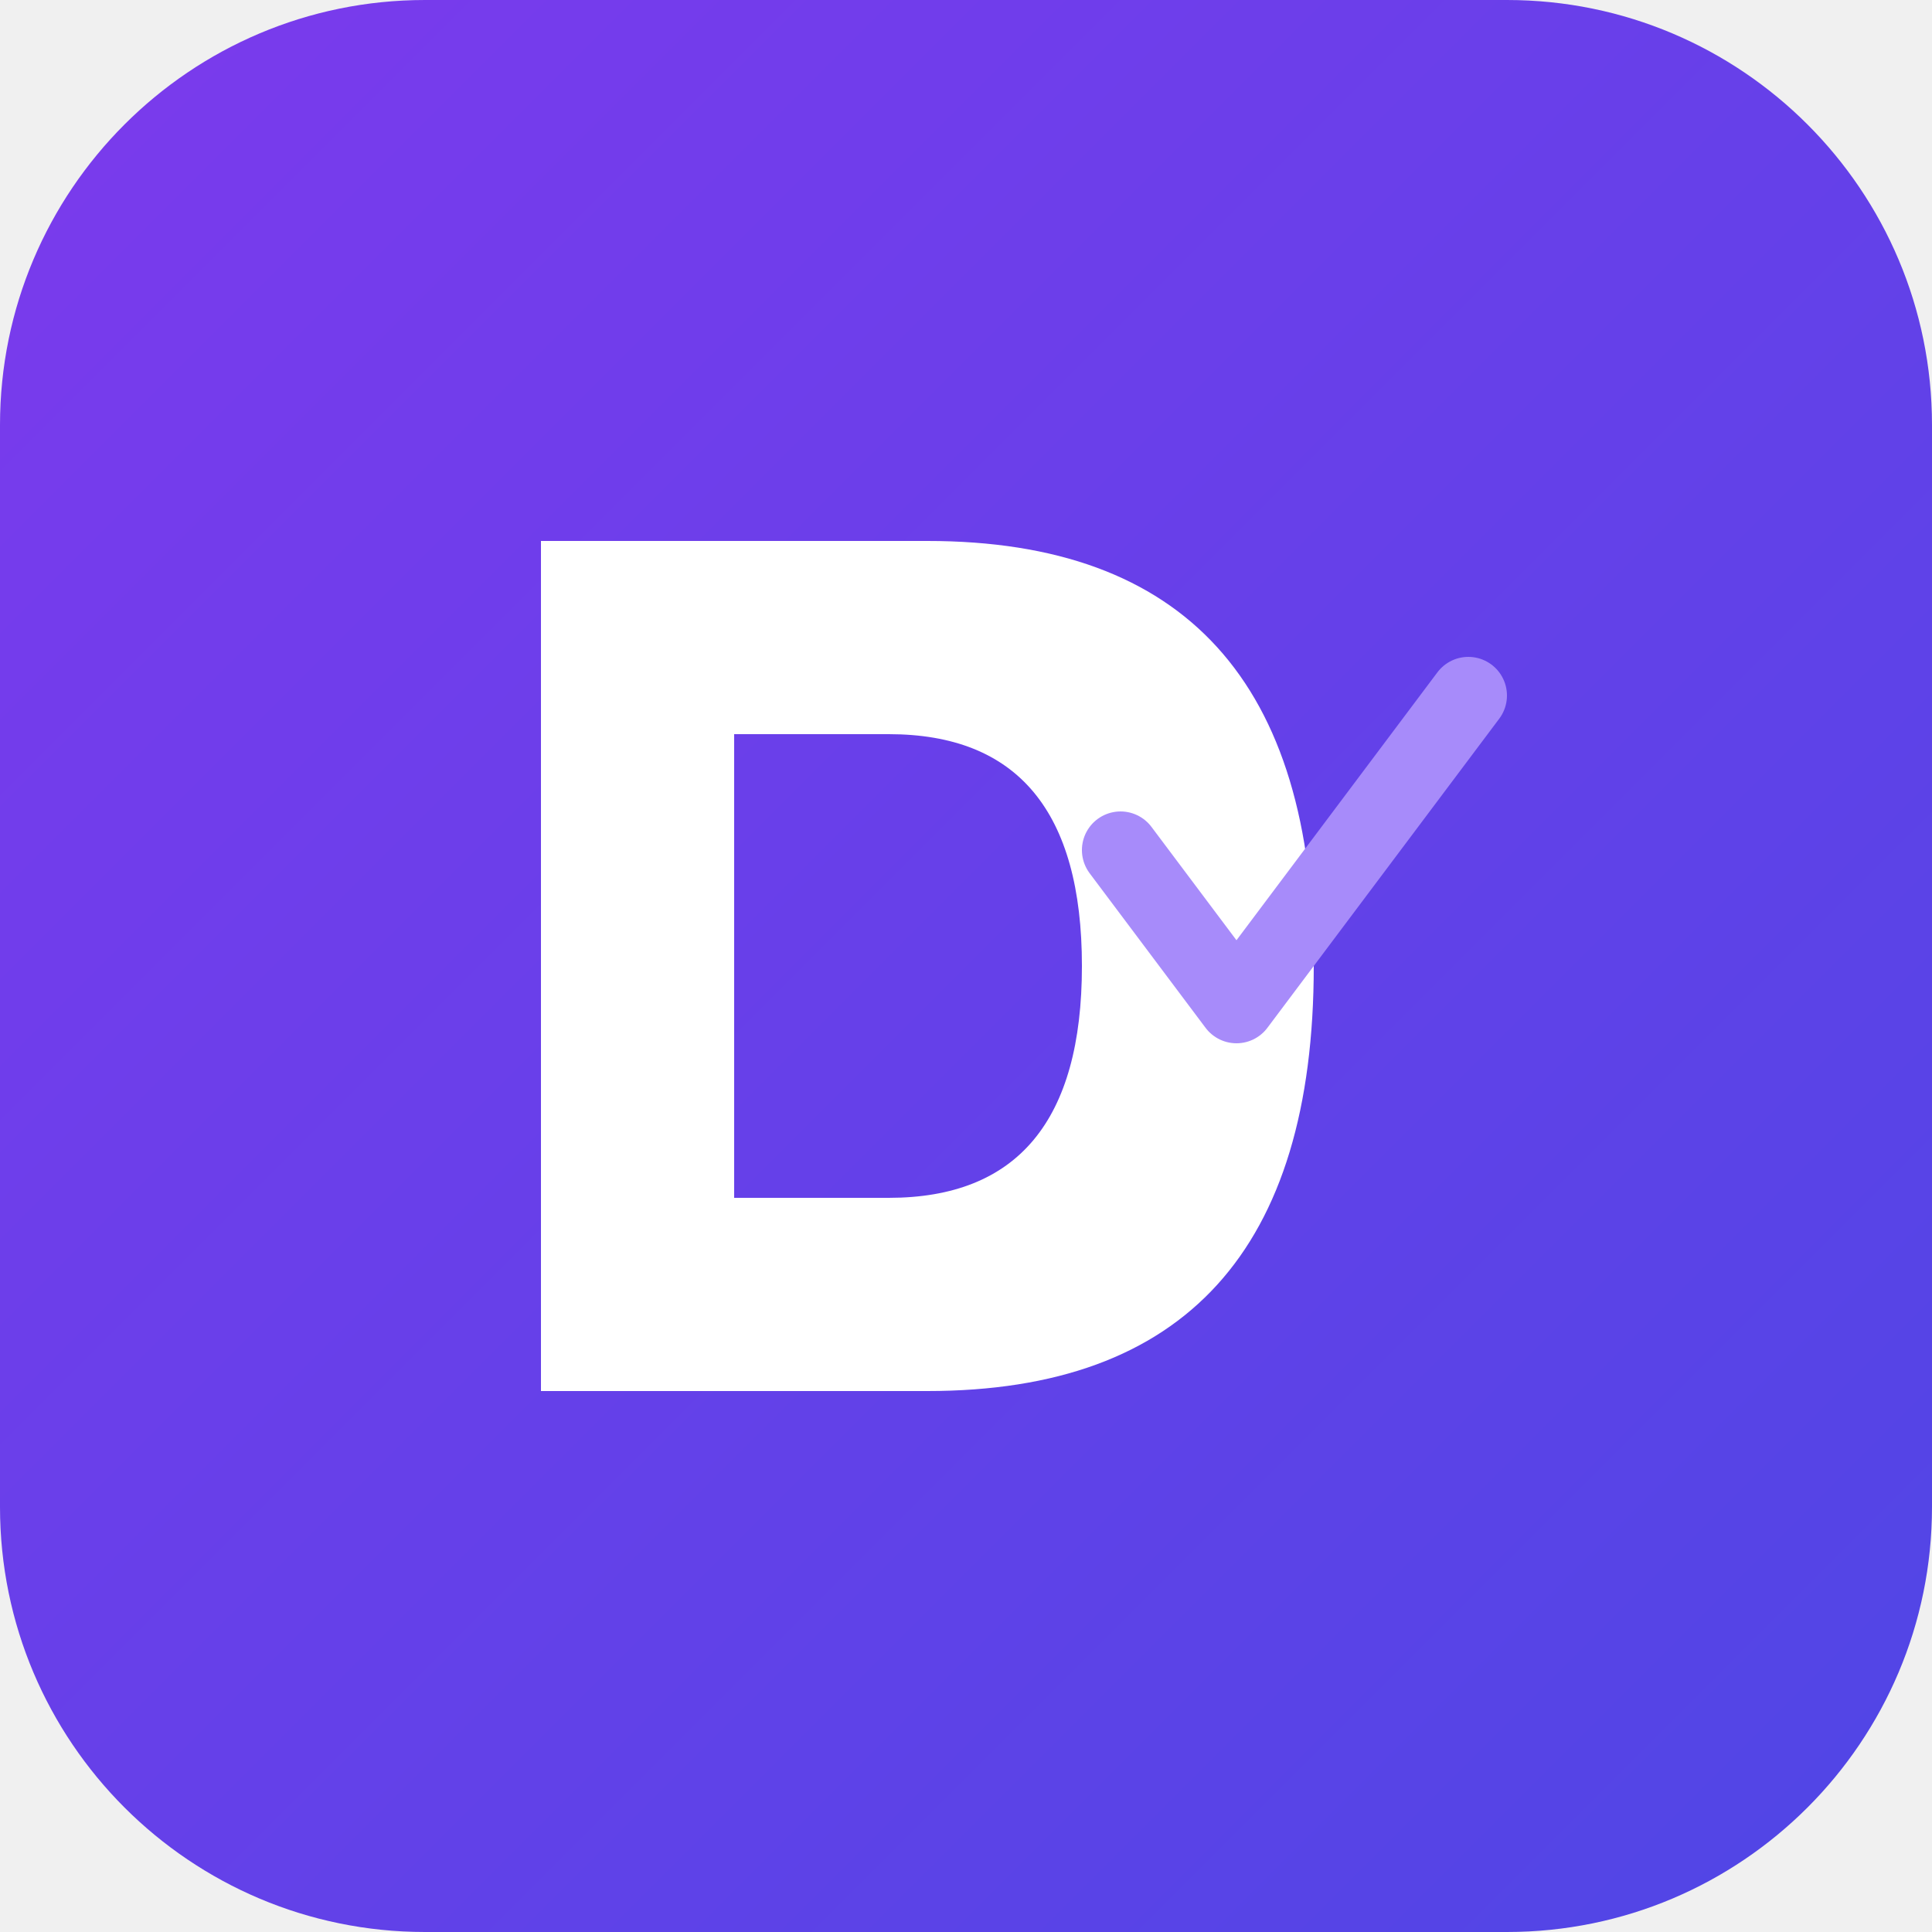
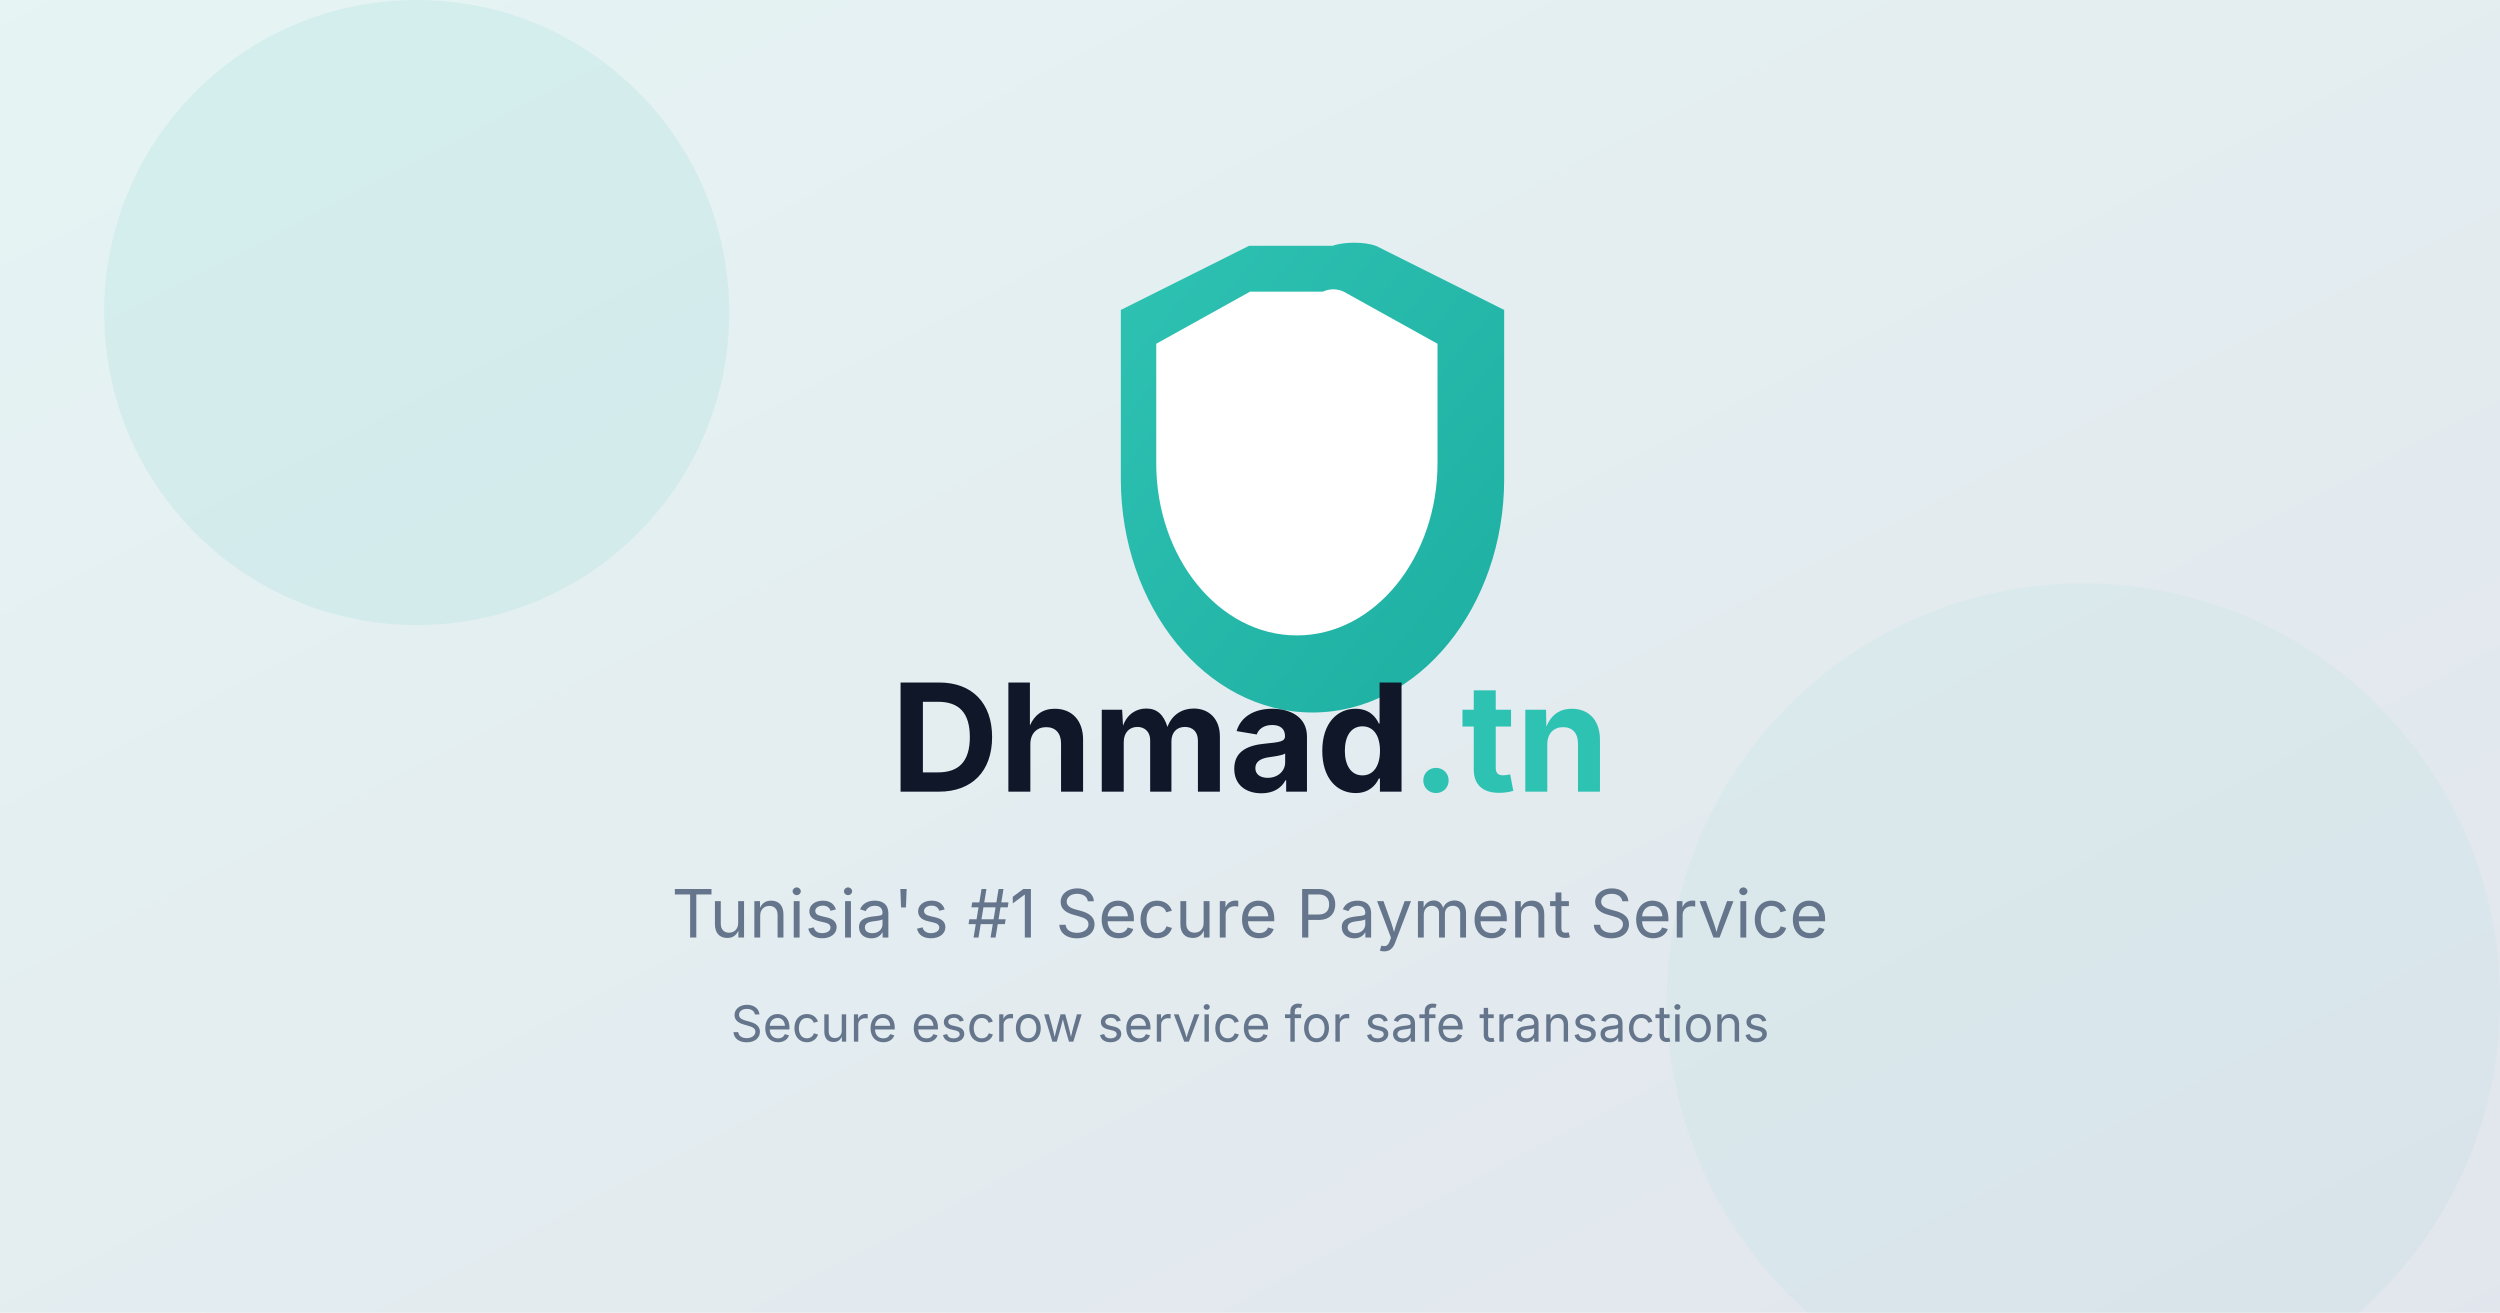
- <svg xmlns="http://www.w3.org/2000/svg" viewBox="0 0 100 100">
+ <svg xmlns="http://www.w3.org/2000/svg" width="1200" height="630" viewBox="0 0 1200 630" fill="none">
+   <rect width="1200" height="630" fill="hsl(210, 20%, 98%)" />
+   <rect width="1200" height="630" fill="url(#bgGradient)" opacity="0.1" />
+   <circle cx="200" cy="150" r="150" fill="hsl(174, 62%, 47%)" opacity="0.1" />
+   <circle cx="1000" cy="480" r="200" fill="hsl(174, 62%, 47%)" opacity="0.05" />
+   <g transform="translate(600, 200)">
+     <path d="M0 -80L-60 -50V30C-60 90 -20 140 30 140C80 140 120 90 120 30V-50L60 -80C55 -82 45 -82 40 -80L0 -80Z" fill="url(#shieldGradient)" stroke="url(#shieldGradient)" stroke-width="4" />
+     <path d="M0 -60L-45 -35V22.5C-45 67.5 -15 105 22.5 105C60 105 90 67.5 90 22.5V-35L45 -60C42 -61.5 38 -61.5 35 -60L0 -60Z" fill="white" />
+   </g>
+   <text x="600" y="380" font-family="system-ui, -apple-system, sans-serif" font-size="72" font-weight="bold" text-anchor="middle" fill="hsl(222, 47%, 11%)">
+     Dhmad<tspan fill="hsl(174, 62%, 47%)">.tn</tspan>
+   </text>
+   <text x="600" y="450" font-family="system-ui, -apple-system, sans-serif" font-size="32" text-anchor="middle" fill="hsl(215, 16%, 47%)">
+     Tunisia's #1 Secure Payment Service
+   </text>
+   <text x="600" y="500" font-family="system-ui, -apple-system, sans-serif" font-size="24" text-anchor="middle" fill="hsl(215, 16%, 47%)">
+     Secure escrow service for safe transactions
+   </text>
  <defs>
-     <linearGradient id="dg" x1="0%" y1="0%" x2="100%" y2="100%">
-       <stop offset="0%" style="stop-color:#7C3AED" />
-       <stop offset="100%" style="stop-color:#4F46E5" />
+     <linearGradient id="shieldGradient" x1="0%" y1="0%" x2="100%" y2="100%">
+       <stop offset="0%" style="stop-color:hsl(174, 62%, 47%);stop-opacity:1" />
+       <stop offset="100%" style="stop-color:hsl(174, 72%, 40%);stop-opacity:1" />
+     </linearGradient>
+     <linearGradient id="bgGradient" x1="0%" y1="0%" x2="100%" y2="100%">
+       <stop offset="0%" style="stop-color:hsl(174, 62%, 47%);stop-opacity:1" />
+       <stop offset="100%" style="stop-color:hsl(217, 91%, 22%);stop-opacity:1" />
    </linearGradient>
  </defs>
-   <rect width="100" height="100" rx="22" fill="url(#dg)" />
-   <path d="M28 28 L28 72 L48 72 Q68 72 68 50 Q68 28 48 28 Z M38 38 L46 38 Q56 38 56 50 Q56 62 46 62 L38 62 Z" fill="white" />
-   <path d="M58 44 L64 52 L76 36" fill="none" stroke="#A78BFA" stroke-width="4" stroke-linecap="round" stroke-linejoin="round" />
</svg>
